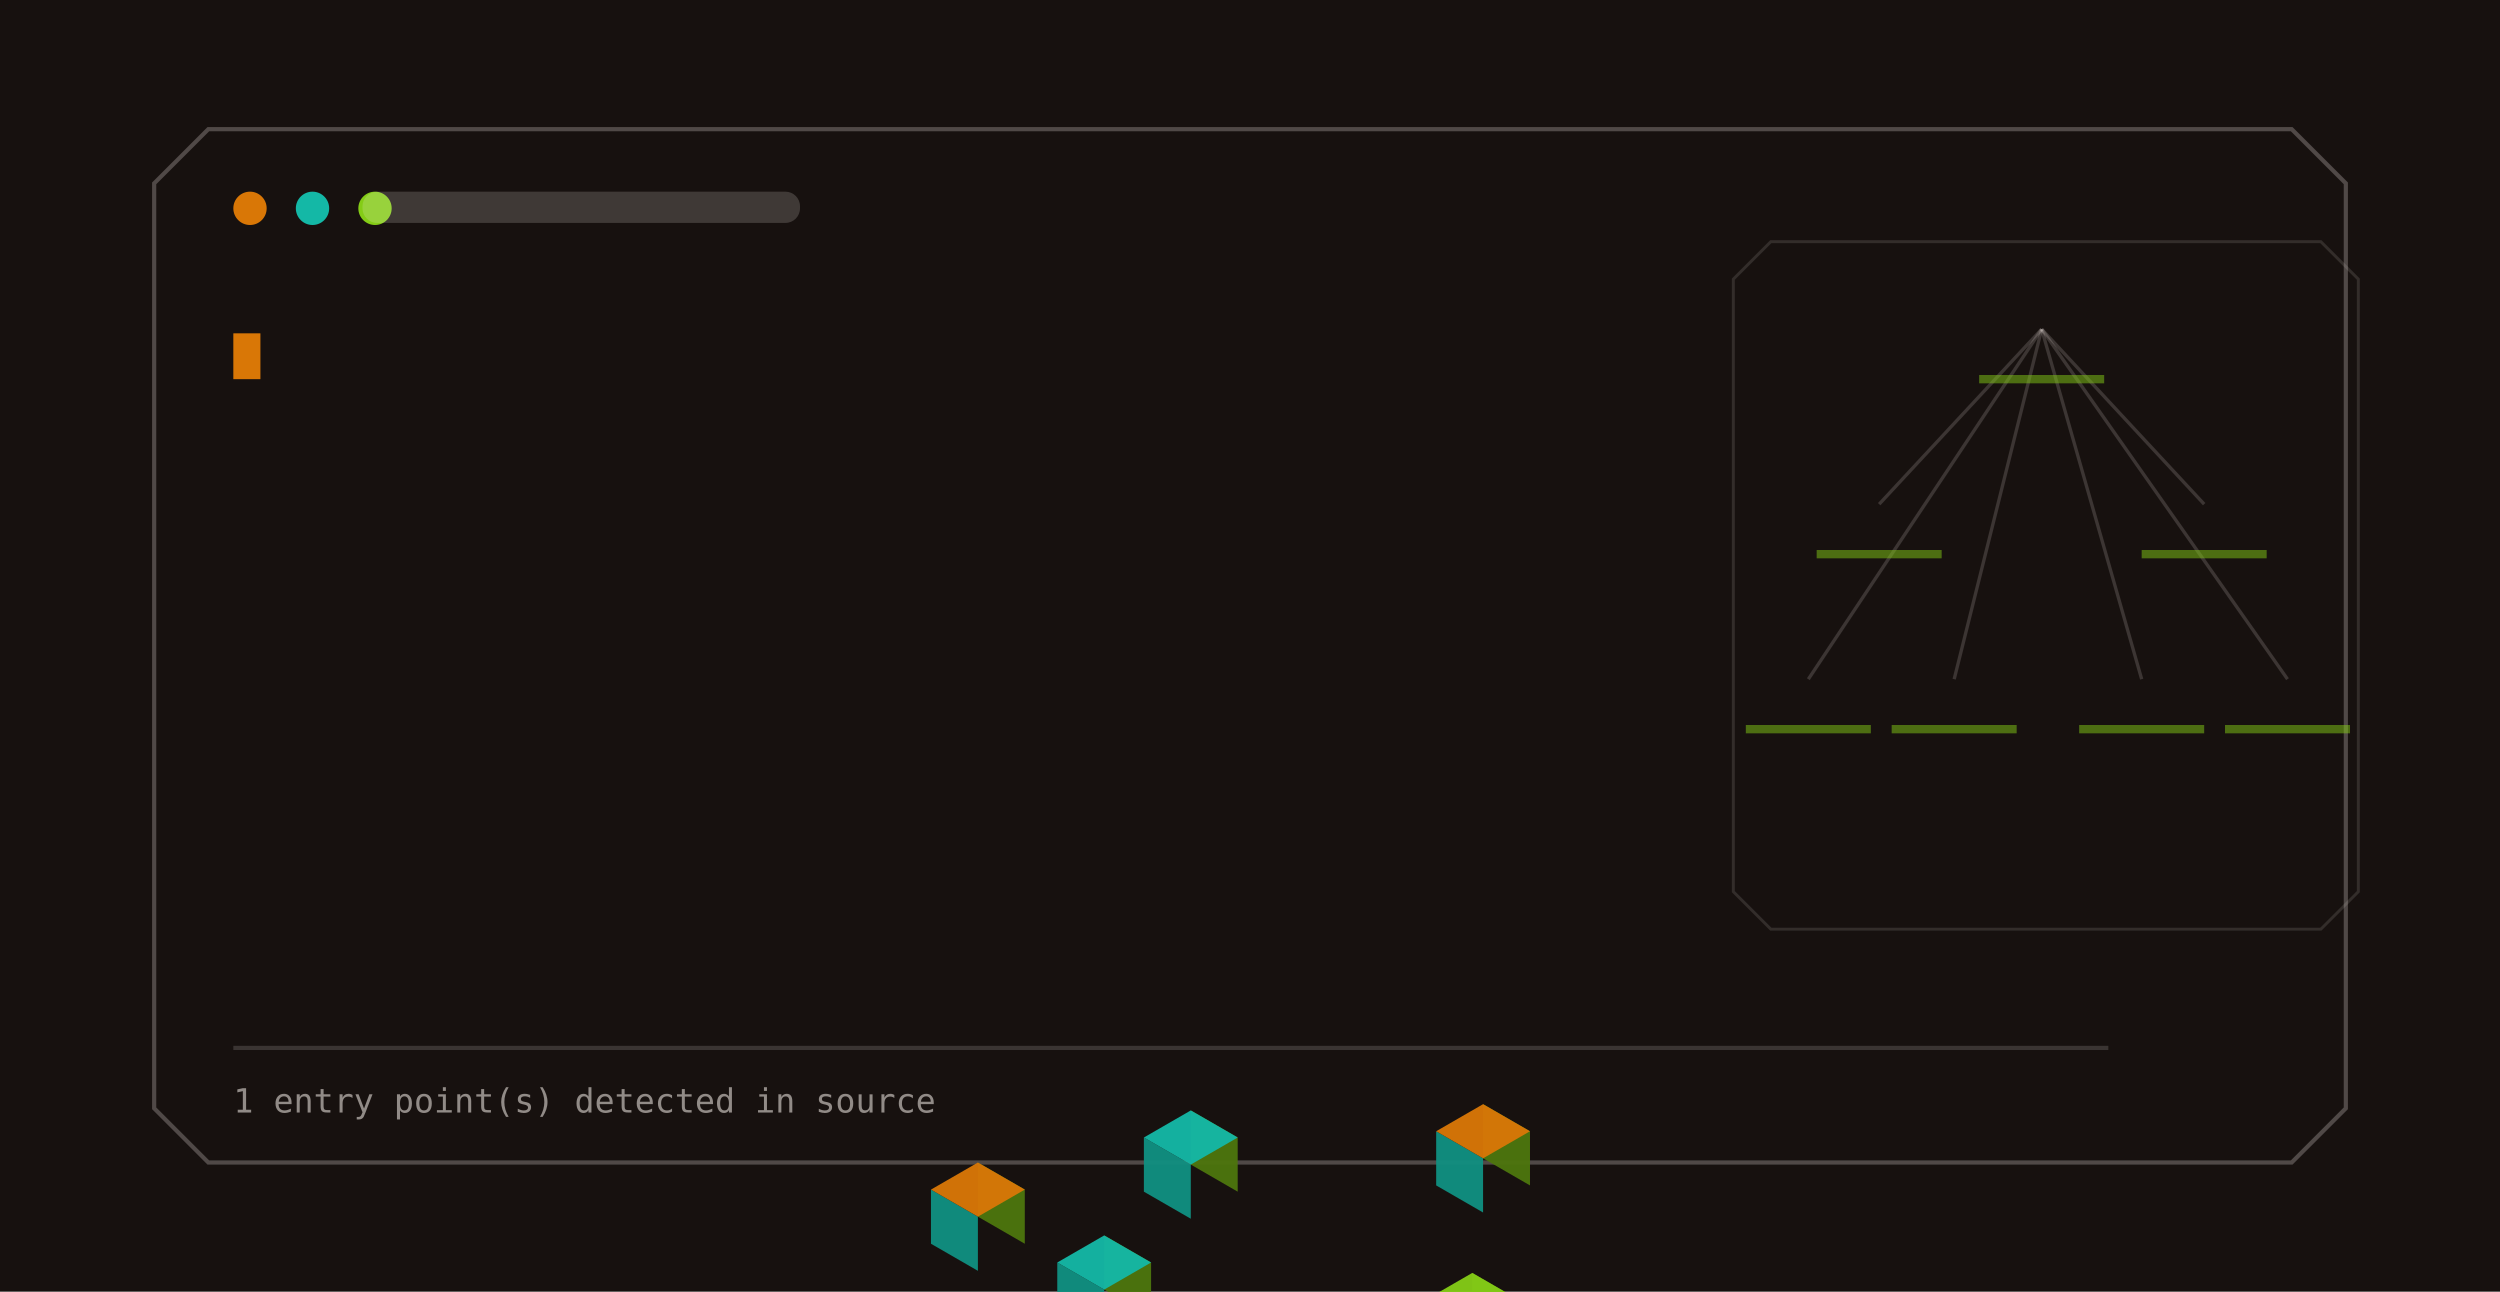
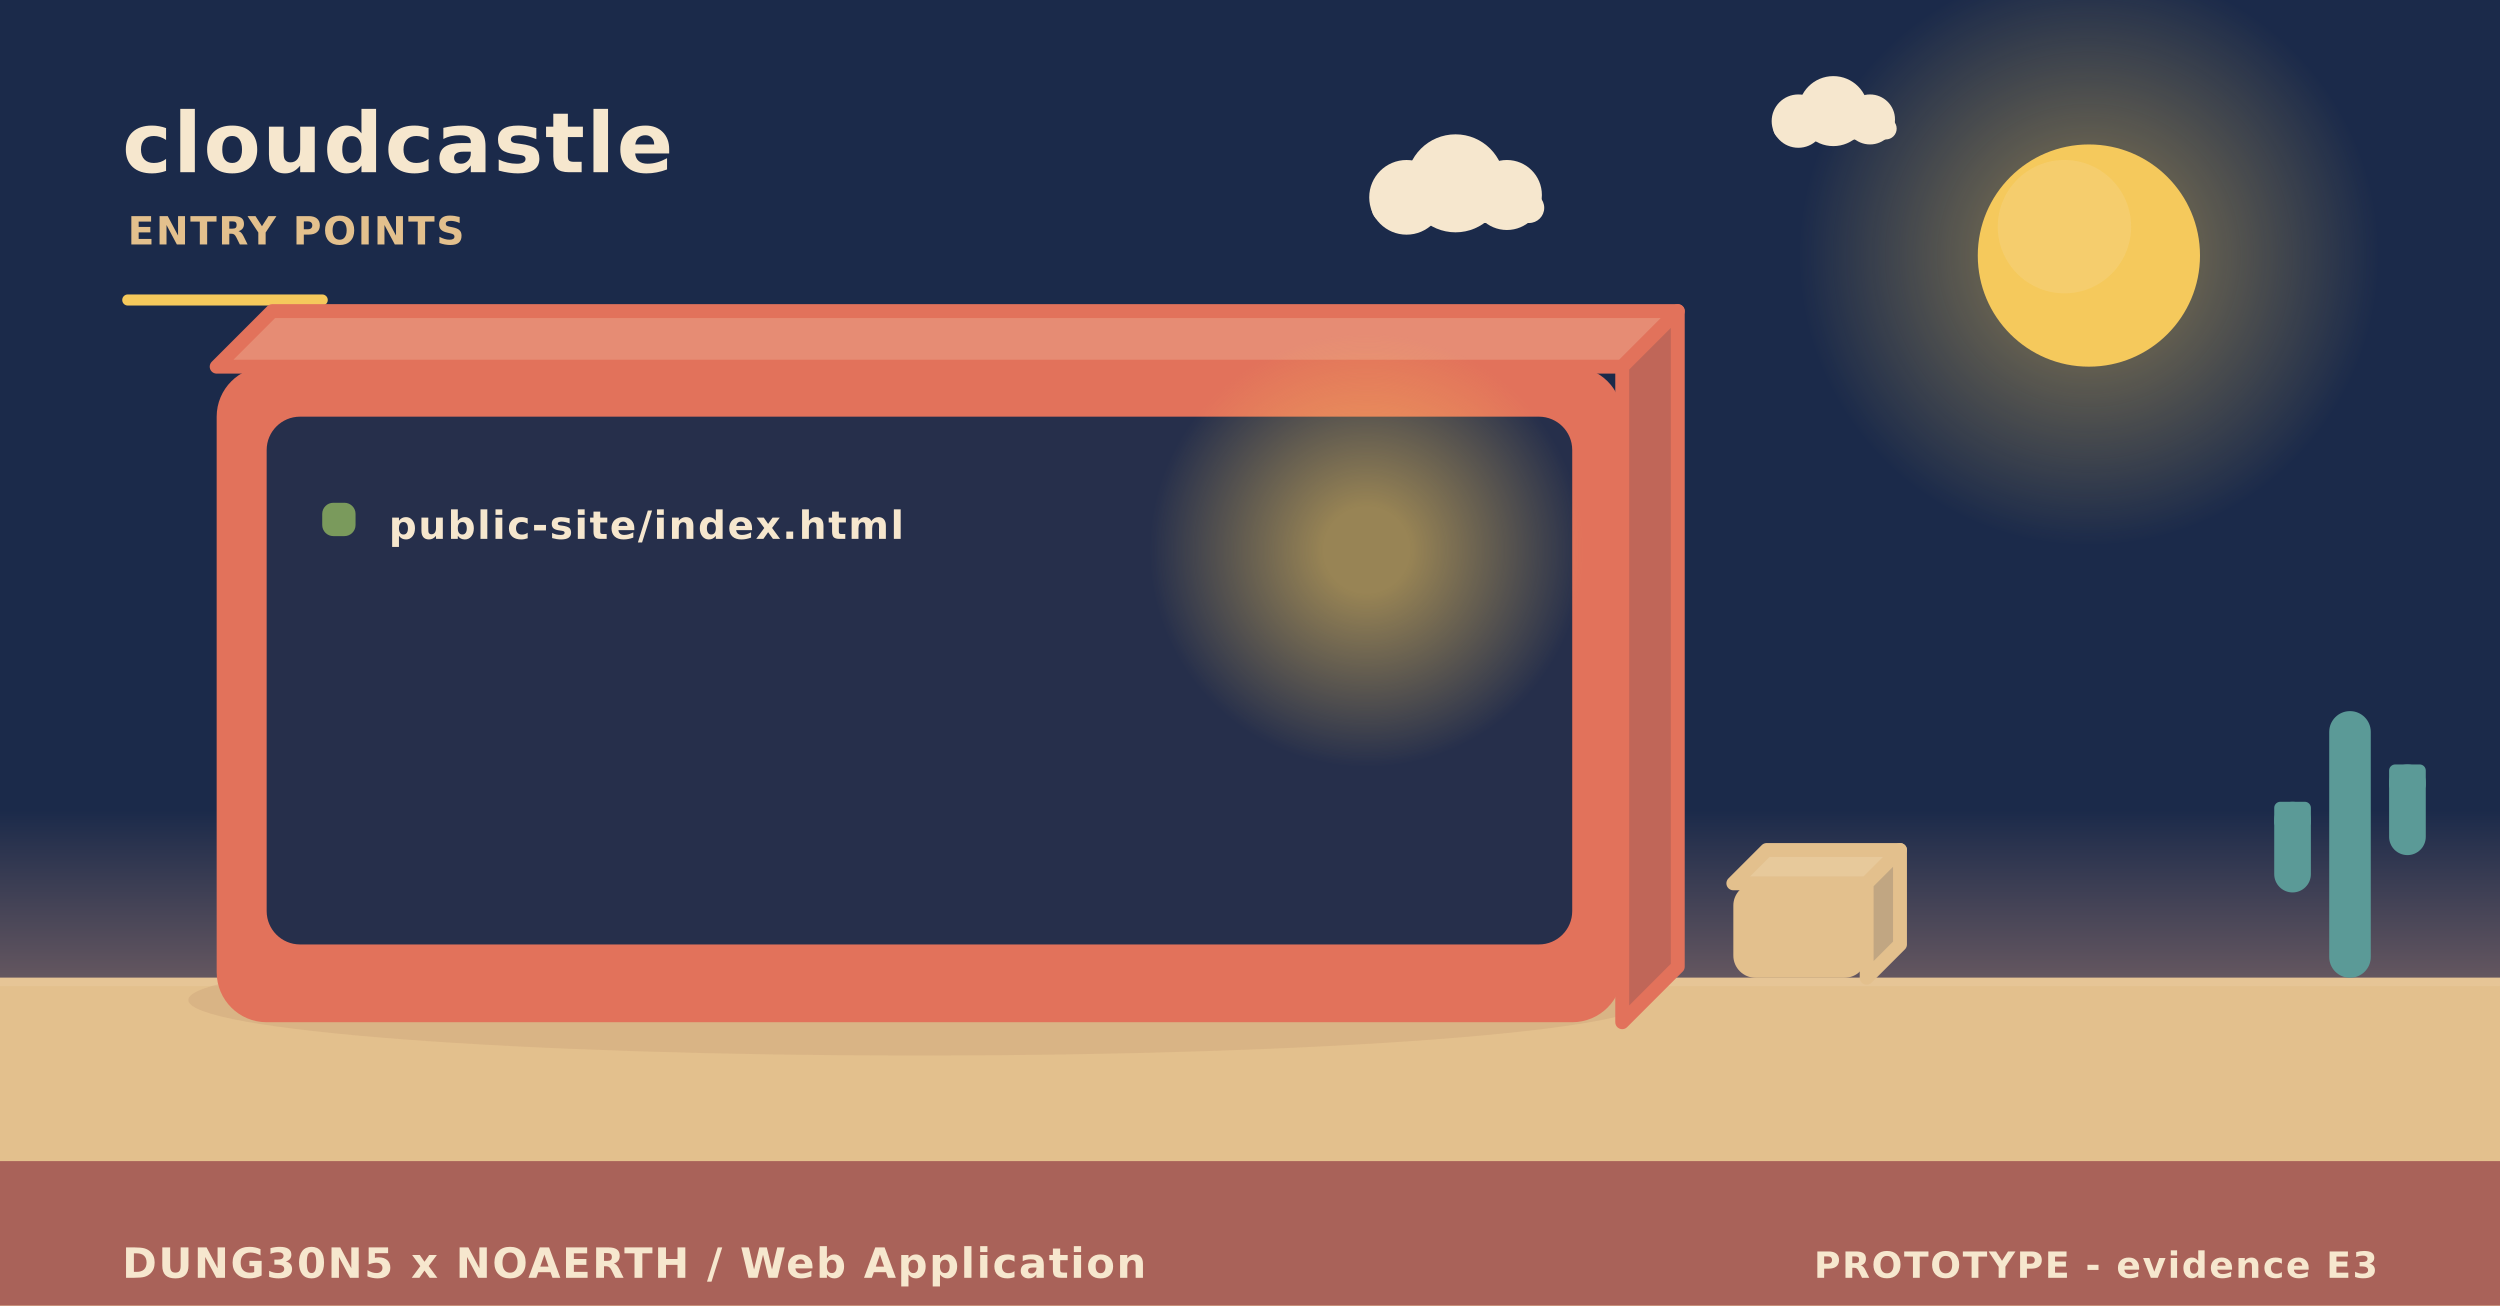
- <svg xmlns="http://www.w3.org/2000/svg" viewBox="0 0 1200 620" width="1200" height="620" role="img" aria-label="cloudcastle command surface">
-   <rect width="1200" height="620" fill="#17110f" />
-   <defs>
-     <linearGradient id="gt" x1="0" y1="0" x2="1" y2="1">
-       <stop offset="0%" stop-color="#d97706" />
-       <stop offset="100%" stop-color="#14b8a6" />
-     </linearGradient>
-   </defs>
-   <path d="M100.00,62.00 H1100.00 L1126.00,88.00 V532.00 L1100.00,558.00 H100.00 L74.00,532.00 V88.00 Z" fill="none" stroke="rgba(246,239,233,0.300)" stroke-width="2.00" opacity="0.85" />
-   <circle cx="120.00" cy="100.00" r="8.00" fill="#d97706" opacity="1.00" />
-   <circle cx="150.00" cy="100.00" r="8.00" fill="#14b8a6" opacity="1.00" />
-   <circle cx="180.00" cy="100.00" r="8.00" fill="#84cc16" opacity="1.00" />
-   <rect x="174.00" y="92.00" width="210.00" height="15.00" rx="7.00" fill="rgba(246,239,233,0.180)" opacity="1.00" />
-   <text x="112" y="148" font-family="ui-monospace,SFMono-Regular,Menlo,monospace" font-size="21" fill="rgba(246,239,233,0.800)" opacity="0">public-site/index.html<animate attributeName="opacity" values="0;1;1;0" dur="1.5s" begin="0.0s" repeatCount="indefinite" />
-   </text>
-   <rect x="112" y="160" width="13" height="22" fill="#d97706">
-     <animate attributeName="opacity" values="1;0;1" dur="1.05s" begin="0s" repeatCount="indefinite" />
-   </rect>
-   <path d="M850.00,116.00 H1114.00 L1132.00,134.00 V428.00 L1114.00,446.00 H850.00 L832.00,428.00 V134.00 Z" fill="none" stroke="rgba(246,239,233,0.180)" stroke-width="1.40" opacity="0.70" />
-   <line x1="980.00" y1="158.00" x2="902.00" y2="242.00" stroke="rgba(246,239,233,0.300)" stroke-width="1.60" opacity="0.55" />
-   <line x1="980.00" y1="158.00" x2="1058.00" y2="242.00" stroke="rgba(246,239,233,0.300)" stroke-width="1.60" opacity="0.55" />
-   <line x1="980.00" y1="158.00" x2="868.00" y2="326.00" stroke="rgba(246,239,233,0.300)" stroke-width="1.60" opacity="0.55" />
-   <line x1="980.00" y1="158.00" x2="938.00" y2="326.00" stroke="rgba(246,239,233,0.300)" stroke-width="1.60" opacity="0.55" />
-   <line x1="980.00" y1="158.00" x2="1028.00" y2="326.00" stroke="rgba(246,239,233,0.300)" stroke-width="1.60" opacity="0.55" />
-   <line x1="980.00" y1="158.00" x2="1098.00" y2="326.00" stroke="rgba(246,239,233,0.300)" stroke-width="1.60" opacity="0.55" />
-   <polygon points="711.87,556.00 734.39,569.00 734.39,543.00 711.87,530.00" fill="#4d760d" opacity="0.95" />
-   <polygon points="689.36,569.00 711.87,582.00 711.87,556.00 689.36,543.00" fill="#109081" opacity="0.95" />
-   <polygon points="711.87,530.00 734.39,543.00 711.87,556.00 689.36,543.00" fill="#d97706" opacity="0.95" />
+ <svg xmlns="http://www.w3.org/2000/svg" width="900" height="470" viewBox="0 0 900 470" role="img" aria-label="cloudcastle - how it is operated">
+   <linearGradient id="skyt" x1="0" y1="0" x2="0" y2="1">
+     <stop offset="0" stop-color="#1b2a4a" />
+     <stop offset="0.62" stop-color="#1b2a4a" />
+     <stop offset="1" stop-color="#f3ad8a" />
+   </linearGradient>
+   <rect width="900" height="470" fill="url(#skyt)" />
+   <radialGradient id="sunt">
+     <stop offset="0.35" stop-color="#f5c95c" stop-opacity="0.34" />
+     <stop offset="1" stop-color="#f5c95c" stop-opacity="0" />
+   </radialGradient>
+   <circle cx="752" cy="92" r="104" fill="url(#sunt)" />
+   <circle cx="752" cy="92" r="40" fill="#f5c95c" />
+   <circle cx="743.2" cy="81.6" r="24" fill="#f5d27e" opacity="0.5" />
  <g>
-     <rect x="950.00" y="180.00" width="60.00" height="4.00" rx="0.00" fill="rgba(132,204,22,0.500)" opacity="1.00" />
-     <animate attributeName="opacity" values="0.25;1.0;0.25" dur="10.2s" begin="0.0s" repeatCount="indefinite" />
+     <circle cx="524" cy="66" r="17.64" fill="#f6e7ce" />
+     <circle cx="506.36" cy="71.04" r="13.44" fill="#f6e7ce" />
+     <circle cx="542.48" cy="70.2" r="12.6" fill="#f6e7ce" />
+     <rect x="493.76" y="69.36" width="62.16" height="10.92" rx="5.46" fill="#f6e7ce" />
+     <animateTransform attributeName="transform" type="translate" values="0 0;24 0;0 0" dur="36s" begin="0s" repeatCount="indefinite" />
  </g>
-   <polygon points="571.58,559.00 594.09,572.00 594.09,546.00 571.58,533.00" fill="#4d760d" opacity="0.95" />
-   <polygon points="549.06,572.00 571.58,585.00 571.58,559.00 549.06,546.00" fill="#109081" opacity="0.95" />
-   <polygon points="571.58,533.00 594.09,546.00 571.58,559.00 549.06,546.00" fill="#14b8a6" opacity="0.95" />
  <g>
-     <rect x="872.00" y="264.00" width="60.00" height="4.00" rx="0.00" fill="rgba(132,204,22,0.500)" opacity="1.00" />
-     <animate attributeName="opacity" values="0.25;1.0;0.25" dur="10.2s" begin="0.4s" repeatCount="indefinite" />
+     <circle cx="660" cy="40" r="12.6" fill="#f6e7ce" />
+     <circle cx="647.4" cy="43.6" r="9.6" fill="#f6e7ce" />
+     <circle cx="673.2" cy="43" r="9" fill="#f6e7ce" />
+     <rect x="638.4" y="42.4" width="44.4" height="7.8" rx="3.9" fill="#f6e7ce" />
+     <animateTransform attributeName="transform" type="translate" values="0 0;-18 0;0 0" dur="46s" begin="3s" repeatCount="indefinite" />
  </g>
-   <polygon points="706.68,637.00 729.19,650.00 729.19,624.00 706.68,611.00" fill="#4d760d" opacity="0.95" />
-   <polygon points="684.16,650.00 706.68,663.00 706.68,637.00 684.16,624.00" fill="#109081" opacity="0.95" />
-   <polygon points="706.68,611.00 729.19,624.00 706.68,637.00 684.16,624.00" fill="#84cc16" opacity="0.95" />
+   <rect x="0" y="352" width="900" height="118" fill="#e3c08d" />
+   <rect x="0" y="352" width="900" height="3" fill="#e6c596" />
+   <text x="44" y="62" font-family="Verdana,DejaVu Sans,sans-serif" font-size="30" font-weight="700" letter-spacing="0.6" fill="#f6e7ce" text-anchor="start">cloudcastle</text>
+   <text x="46" y="88" font-family="Verdana,DejaVu Sans,sans-serif" font-size="14" font-weight="700" letter-spacing="0.6" fill="#e3c08d" text-anchor="start">ENTRY POINTS</text>
+   <rect x="44" y="106" width="74" height="4" rx="2" fill="#f5c95c" />
+   <ellipse cx="331" cy="360" rx="263.2" ry="20" fill="rgba(138,90,68,0.11)" />
+   <path d="M78,132 L584,132 L604,112 L98,112 Z" fill="#e68c74" stroke="#e2725b" stroke-width="5" stroke-linejoin="round" />
+   <path d="M584,132 L604,112 L604,348 L584,368 Z" fill="#c06658" stroke="#e2725b" stroke-width="5" stroke-linejoin="round" />
+   <rect x="78" y="132" width="506" height="236" rx="18" fill="#e2725b" />
+   <rect x="96" y="150" width="470" height="190" rx="12" fill="#1b2a4a" opacity="0.94" />
+   <radialGradient id="lamp2312">
+     <stop offset="0.2" stop-color="#f5c95c" stop-opacity="0.55" />
+     <stop offset="1" stop-color="#f5c95c" stop-opacity="0" />
+   </radialGradient>
+   <circle cx="492" cy="198" r="78" fill="url(#lamp2312)" />
+   <rect x="116" y="181" width="12" height="12" rx="4" fill="#7a9a5c" />
  <g>
-     <rect x="1028.00" y="264.00" width="60.00" height="4.00" rx="0.00" fill="rgba(132,204,22,0.500)" opacity="1.00" />
-     <animate attributeName="opacity" values="0.25;1.0;0.25" dur="10.2s" begin="0.8s" repeatCount="indefinite" />
+     <text x="140" y="194" font-family="Verdana,DejaVu Sans,sans-serif" font-size="14" font-weight="700" letter-spacing="0.6" fill="#f6e7ce" text-anchor="start">public-site/index.html</text>
+     <animateTransform attributeName="transform" type="translate" values="0 10;0 0" dur="0.7s" begin="0.4s" fill="freeze" />
  </g>
-   <polygon points="469.39,584.00 491.90,597.00 491.90,571.00 469.39,558.00" fill="#4d760d" opacity="0.95" />
-   <polygon points="446.87,597.00 469.39,610.00 469.39,584.00 446.87,571.00" fill="#109081" opacity="0.95" />
-   <polygon points="469.39,558.00 491.90,571.00 469.39,584.00 446.87,571.00" fill="#d97706" opacity="0.95" />
-   <g>
-     <rect x="838.00" y="348.00" width="60.00" height="4.00" rx="0.00" fill="rgba(132,204,22,0.500)" opacity="1.00" />
-     <animate attributeName="opacity" values="0.25;1.0;0.25" dur="10.2s" begin="1.2s" repeatCount="indefinite" />
-   </g>
-   <polygon points="530.01,619.00 552.52,632.00 552.52,606.00 530.01,593.00" fill="#4d760d" opacity="0.95" />
-   <polygon points="507.49,632.00 530.01,645.00 530.01,619.00 507.49,606.00" fill="#109081" opacity="0.95" />
-   <polygon points="530.01,593.00 552.52,606.00 530.01,619.00 507.49,606.00" fill="#14b8a6" opacity="0.95" />
-   <g>
-     <rect x="908.00" y="348.00" width="60.00" height="4.00" rx="0.00" fill="rgba(132,204,22,0.500)" opacity="1.00" />
-     <animate attributeName="opacity" values="0.25;1.0;0.25" dur="10.2s" begin="1.6s" repeatCount="indefinite" />
-   </g>
-   <polygon points="607.95,664.00 630.47,677.00 630.47,651.00 607.95,638.00" fill="#4d760d" opacity="0.95" />
-   <polygon points="585.43,677.00 607.95,690.00 607.95,664.00 585.43,651.00" fill="#109081" opacity="0.95" />
-   <polygon points="607.95,638.00 630.47,651.00 607.95,664.00 585.43,651.00" fill="#84cc16" opacity="0.95" />
-   <g>
-     <rect x="998.00" y="348.00" width="60.00" height="4.00" rx="0.00" fill="rgba(132,204,22,0.500)" opacity="1.00" />
-     <animate attributeName="opacity" values="0.25;1.0;0.25" dur="10.2s" begin="2.0s" repeatCount="indefinite" />
-   </g>
-   <polygon points="668.57,699.00 691.09,712.00 691.09,686.00 668.57,673.00" fill="#4d760d" opacity="0.95" />
-   <polygon points="646.05,712.00 668.57,725.00 668.57,699.00 646.05,686.00" fill="#109081" opacity="0.95" />
-   <polygon points="668.57,673.00 691.09,686.00 668.57,699.00 646.05,686.00" fill="#d97706" opacity="0.95" />
-   <g>
-     <rect x="1068.00" y="348.00" width="60.00" height="4.00" rx="0.00" fill="rgba(132,204,22,0.500)" opacity="1.00" />
-     <animate attributeName="opacity" values="0.25;1.0;0.25" dur="10.2s" begin="2.4s" repeatCount="indefinite" />
-   </g>
-   <rect x="112.00" y="502.00" width="900.00" height="2.00" rx="0.00" fill="rgba(246,239,233,0.160)" opacity="1.00" />
-   <text x="112" y="534" font-family="ui-monospace,Menlo,monospace" font-size="16" fill="rgba(246,239,233,0.550)">1 entry point(s) detected in source</text>
+   <path d="M624,318 L672,318 L684,306 L636,306 Z" fill="#e7c99b" stroke="#e3c08d" stroke-width="5" stroke-linejoin="round" />
+   <path d="M672,318 L684,306 L684,340 L672,352 Z" fill="#c1a682" stroke="#e3c08d" stroke-width="5" stroke-linejoin="round" />
+   <rect x="624" y="318" width="48" height="34" rx="8" fill="#e3c08d" />
+   <rect x="838.52" y="256" width="14.96" height="96" rx="7.48" fill="#5b9a97" />
+   <rect x="818.72" y="288.64" width="13.2" height="32.64" rx="6.6" fill="#5b9a97" />
+   <rect x="818.72" y="288.64" width="13.2" height="9.6" rx="2.2" fill="#5b9a97" />
+   <rect x="860.08" y="275.2" width="13.2" height="32.64" rx="6.6" fill="#5b9a97" />
+   <rect x="860.08" y="275.2" width="13.2" height="9.6" rx="2.2" fill="#5b9a97" />
+   <rect x="0" y="418" width="900" height="52" rx="0" fill="#a65c56" opacity="0.94" />
+   <text x="44" y="460" font-family="Verdana,DejaVu Sans,sans-serif" font-size="15" font-weight="700" letter-spacing="0.6" fill="#f6e7ce" text-anchor="start">DUNG30N5 x NOAERTH  /  Web Application</text>
+   <text x="856" y="460" font-family="Verdana,DejaVu Sans,sans-serif" font-size="13" font-weight="700" letter-spacing="0.6" fill="#f6e7ce" text-anchor="end">PROTOTYPE  -  evidence E3</text>
</svg>
